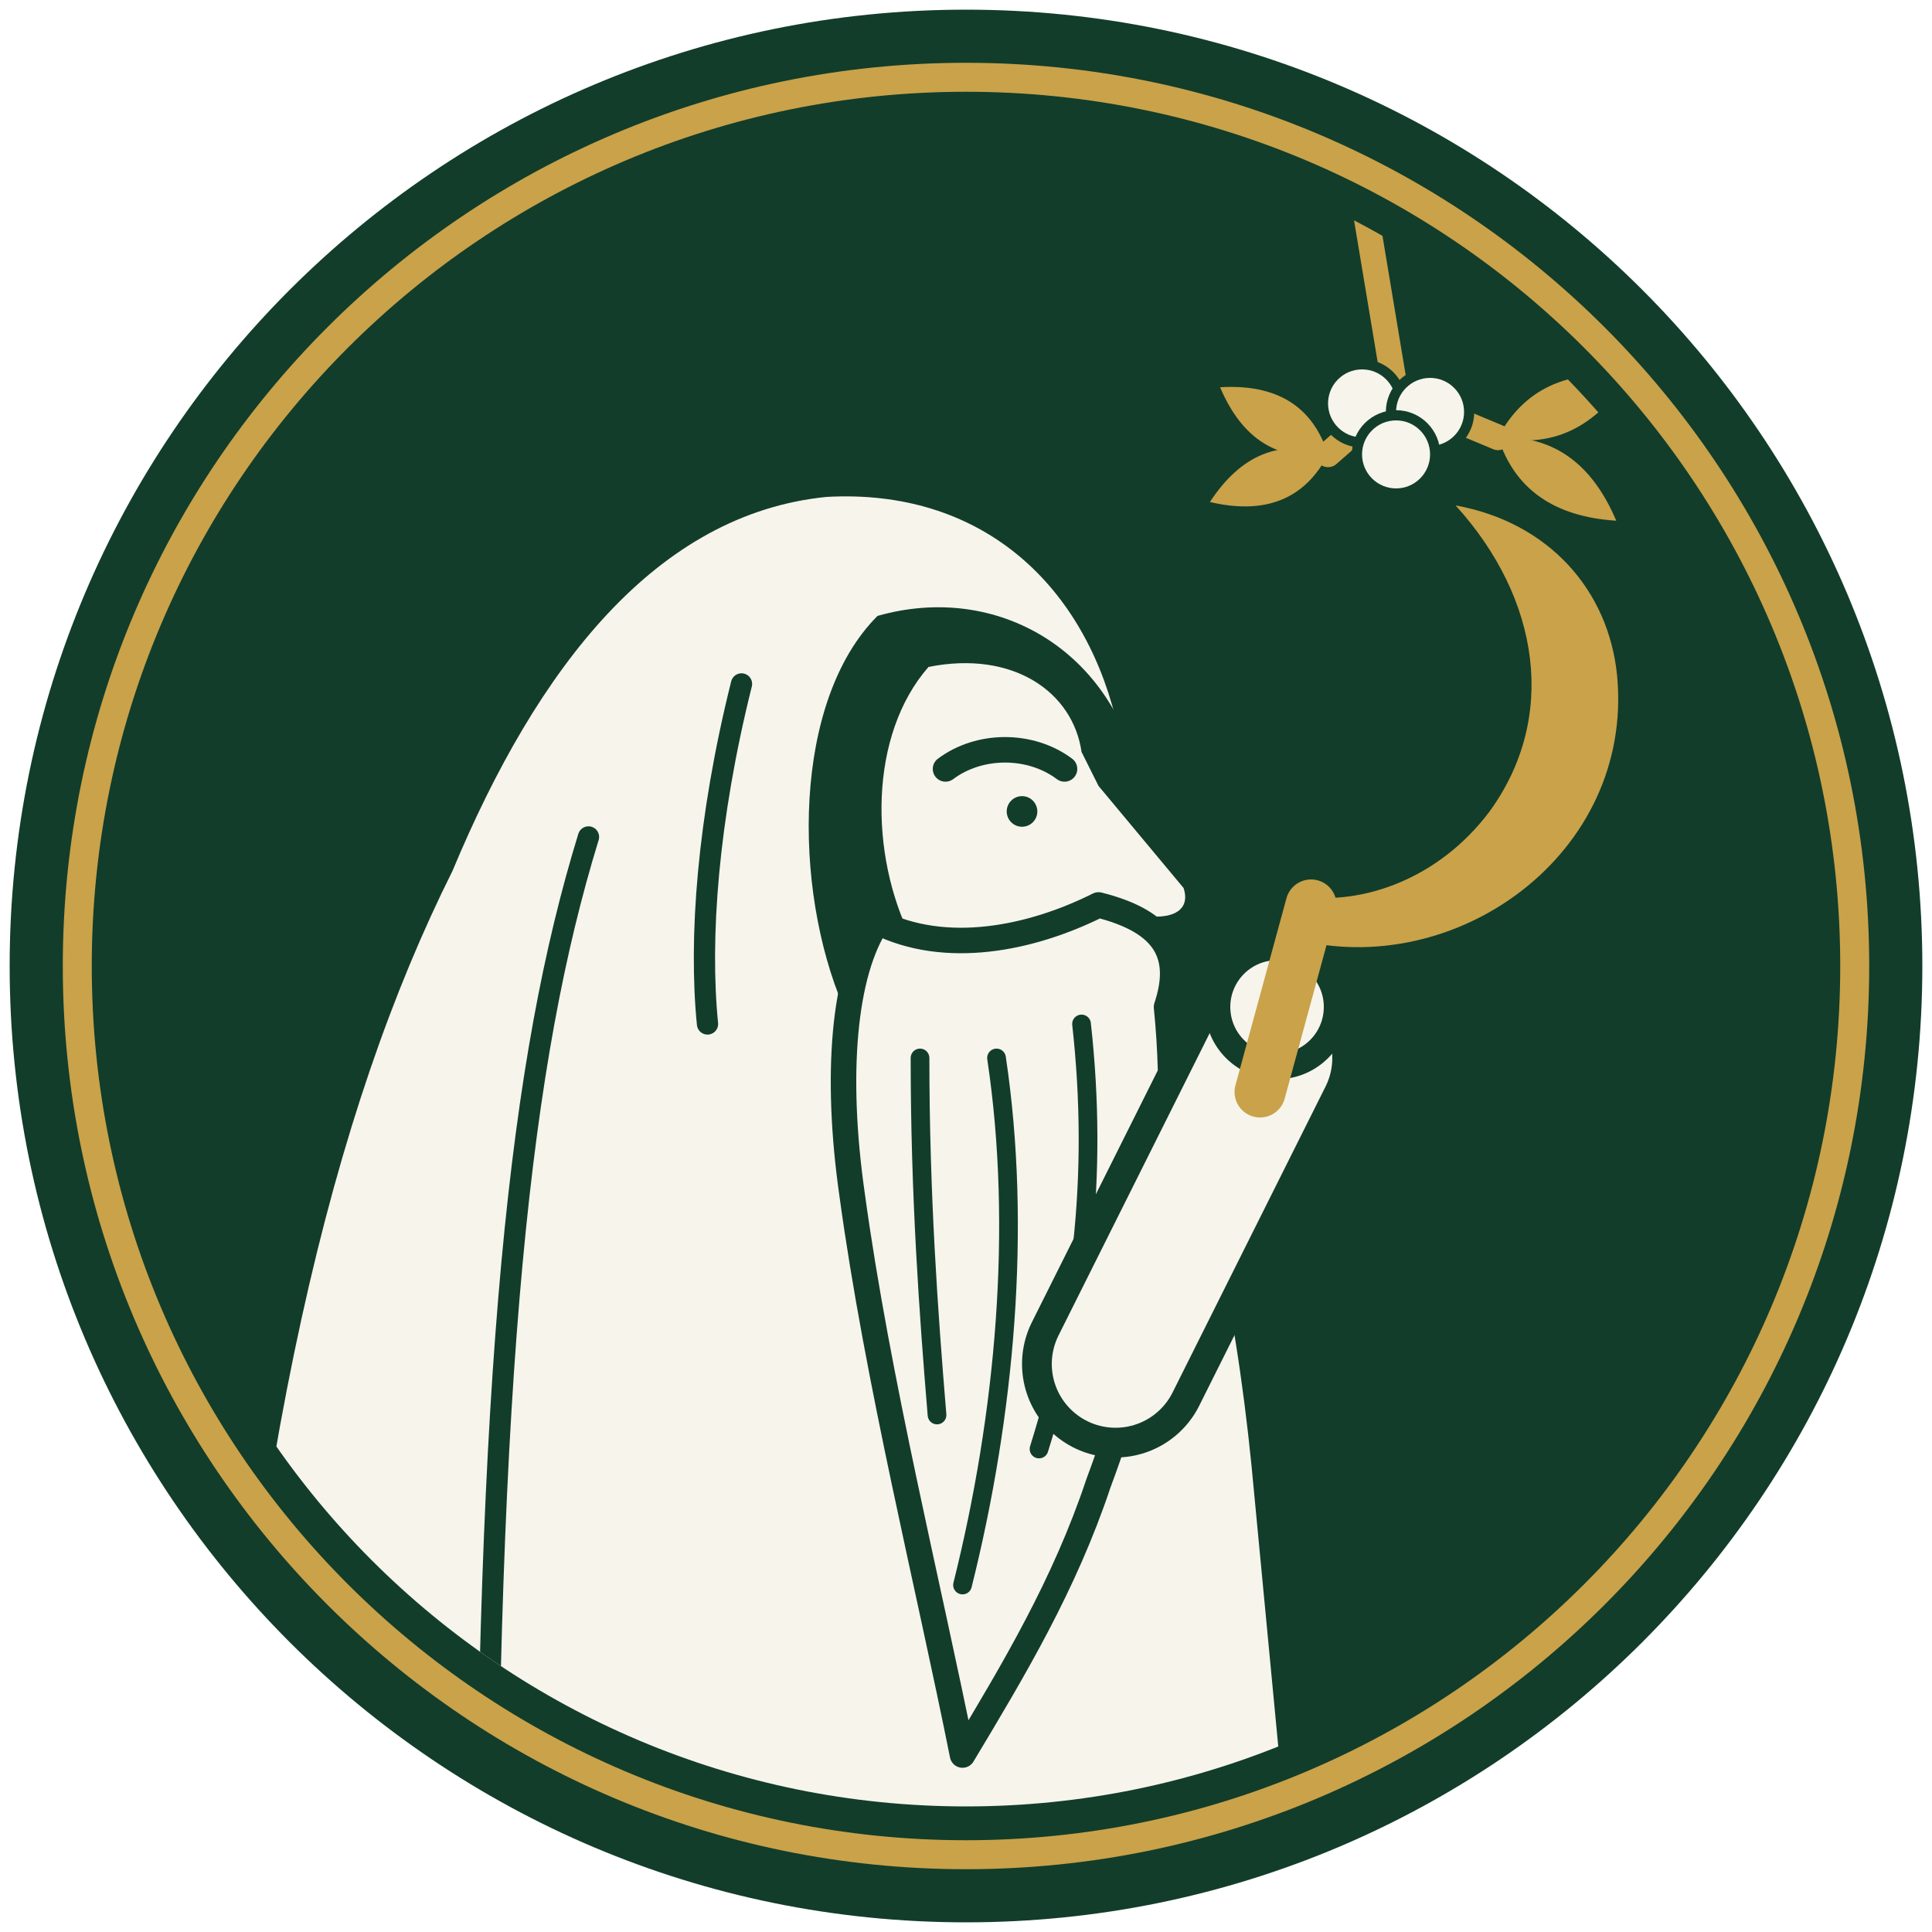
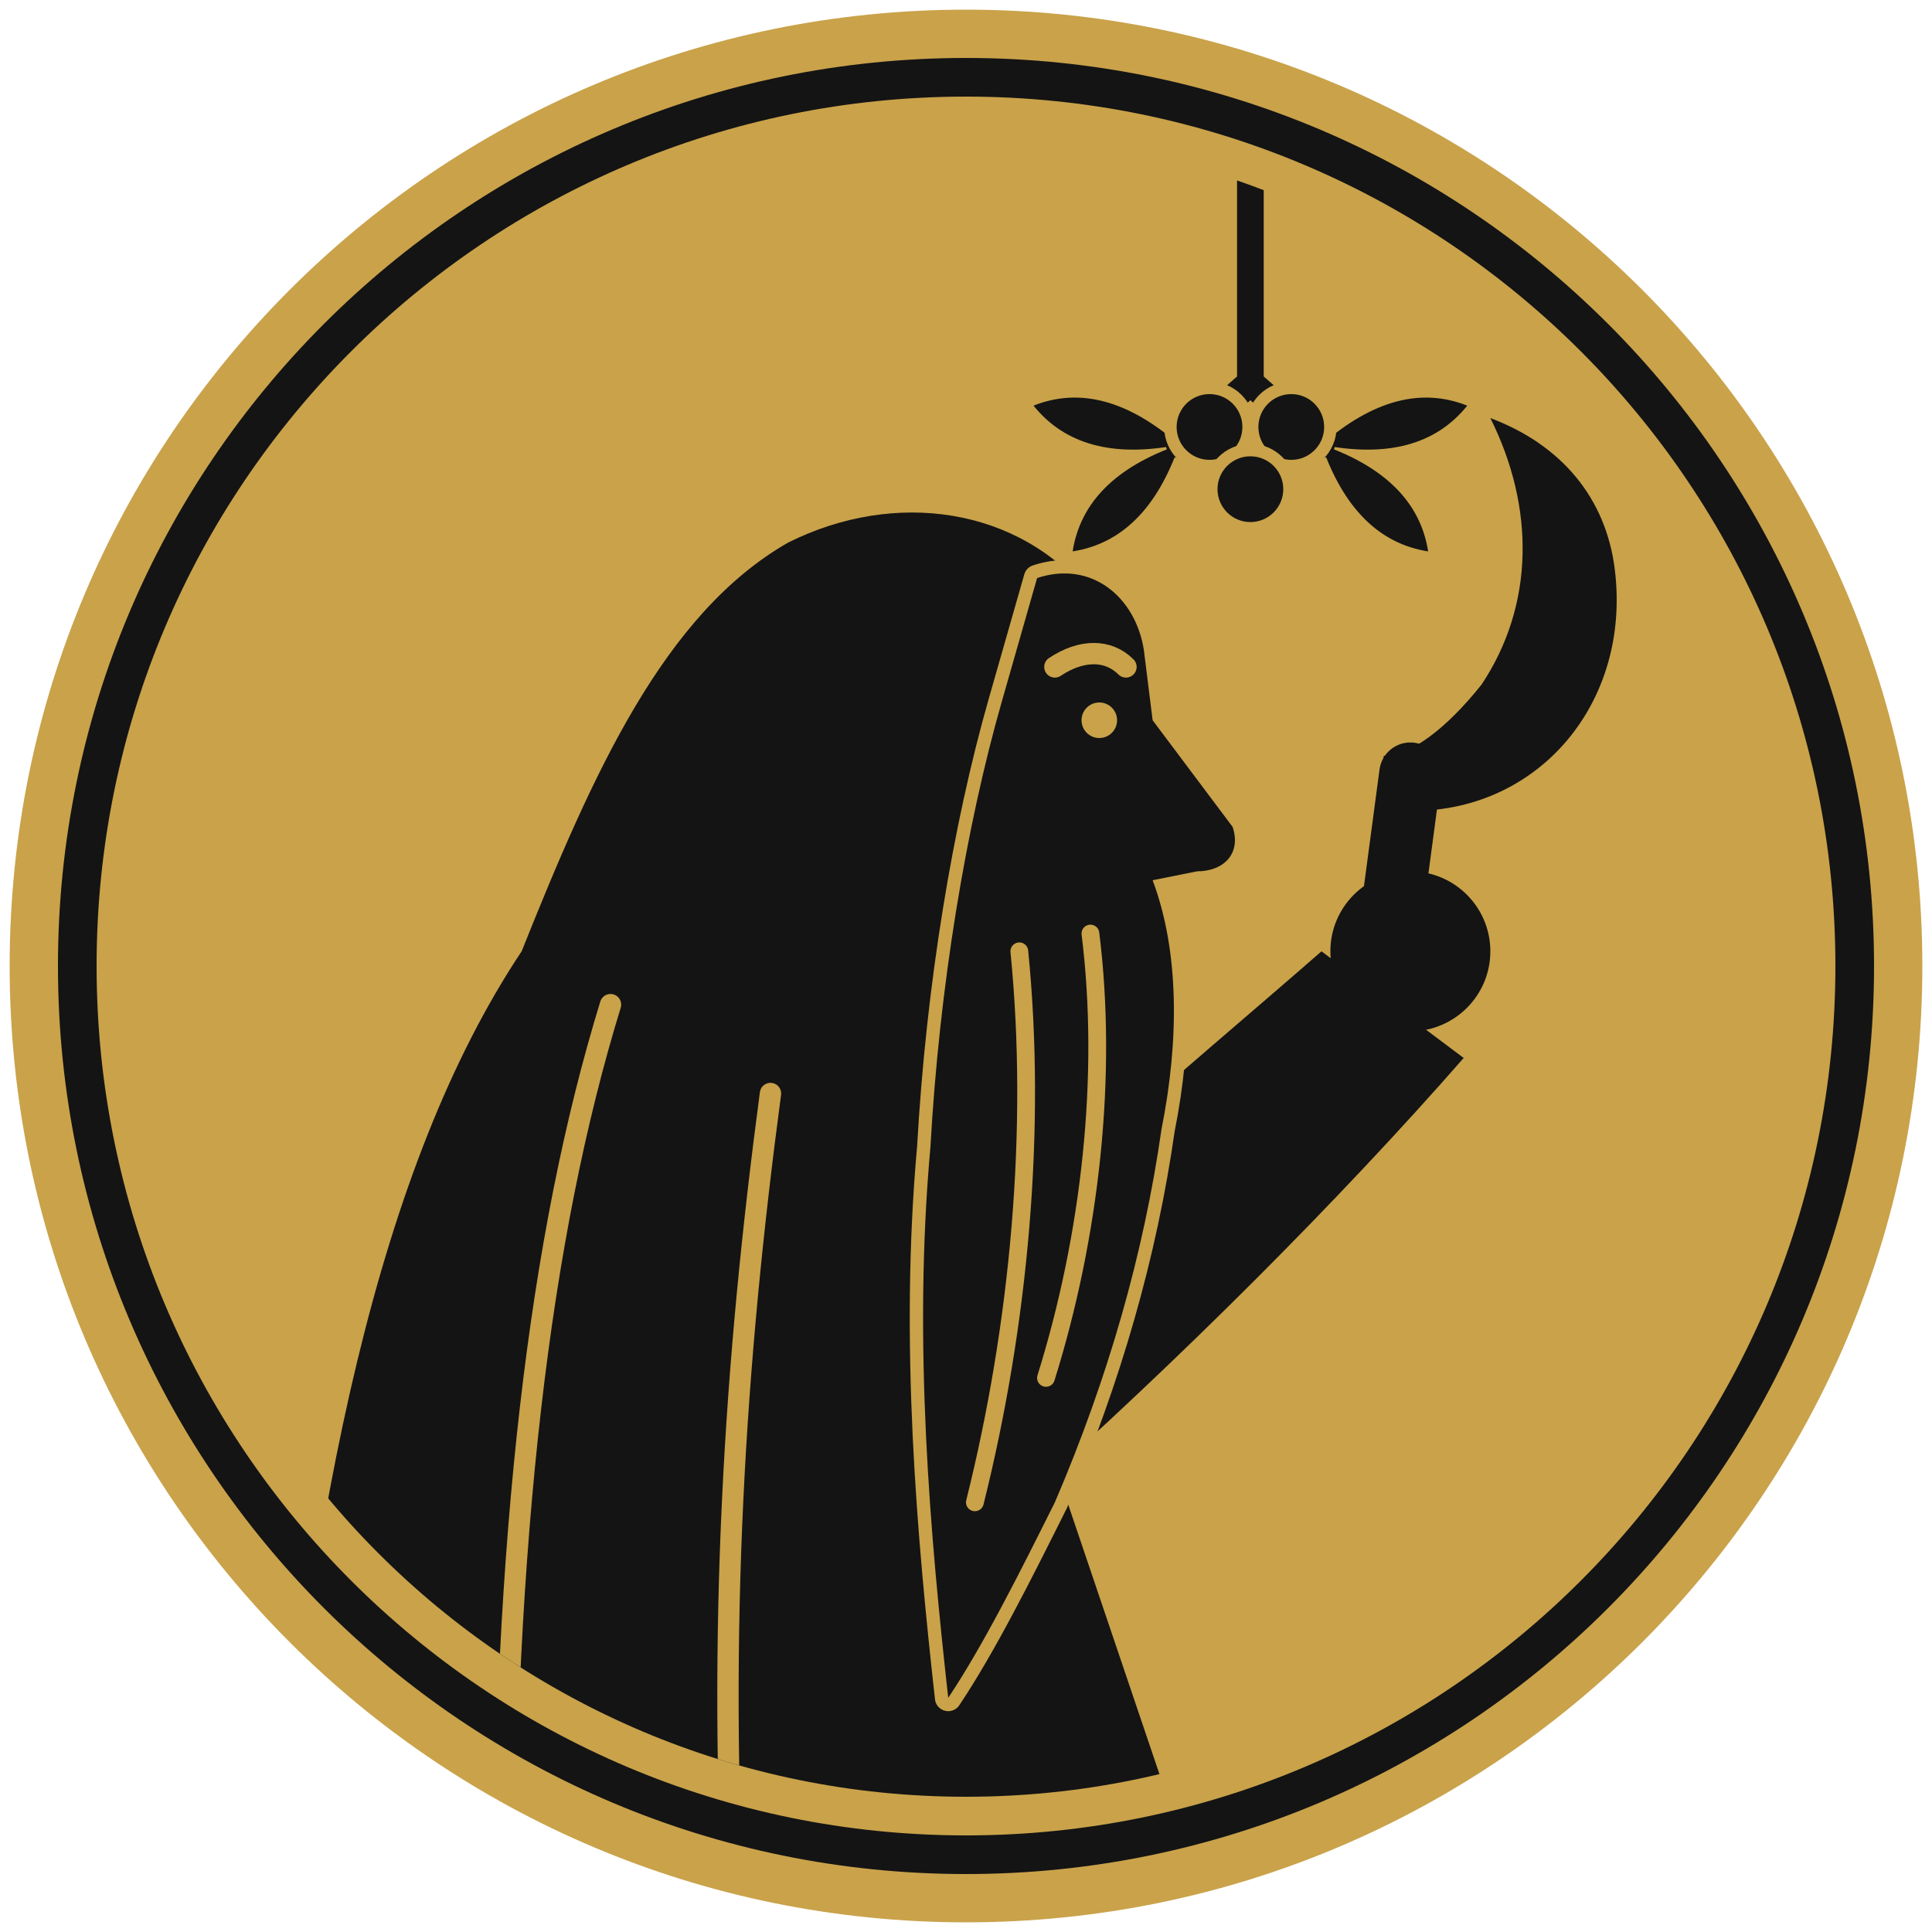
- <svg xmlns="http://www.w3.org/2000/svg" viewBox="0 0 200 200" role="img" aria-label="Decovan Maretak – druïde met gouden sikkel en maretak">
+ <svg xmlns="http://www.w3.org/2000/svg" viewBox="0 0 200 200" role="img" aria-label="Deco Van Maretak – druïde met sikkel en maretak">
  <defs>
-     <clipPath id="dgt-c">
-       <circle cx="100" cy="100" r="87" />
+     <clipPath id="dvm-c">
+       <circle cx="100" cy="100" r="86" />
    </clipPath>
  </defs>
-   <circle cx="100" cy="100" r="99" fill="#123d2a" />
-   <circle cx="100" cy="100" r="92" fill="none" stroke="#c9a24a" stroke-width="3" />
-   <g clip-path="url(#dgt-c)">
-     <g transform="translate(97 106) scale(.88) translate(-107 -100)" stroke-linejoin="round" stroke-linecap="round">
-       <path fill="#f7f4ec" d="M22,215 C26,150 36,110 50,82 C60,58 74,40 94,38 C112,37 124,48 128,64 L132,100 C138,114 142,132 144,152 L150,215 Z" />
-       <path fill="none" stroke="#123d2a" stroke-width="2.5" d="M66,78 C58,104 54,140 54,215 M84,60 C80,76 79,90 80,100" />
-       <path fill="#123d2a" d="M100,52 C114,48 128,56 131,72 L135,104 C124,110 106,108 96,98 C90,84 90,62 100,52 Z" />
-       <path fill="#f7f4ec" d="M106,58 C116,56 123,61 124,68 L126,72 L136,84 C137,87 134,88 130,87 L124,87 L104,90 C99,80 99,66 106,58 Z" />
-       <path fill="none" stroke="#123d2a" stroke-width="3" d="M108,70 C112,67 118,67 122,70" />
-       <circle cx="117" cy="75" r="1.8" fill="#123d2a" />
-       <path fill="#f7f4ec" stroke="#123d2a" stroke-width="3" d="M100,88 C108,92 118,90 126,86 C134,88 136,92 134,98 C136,118 132,138 126,154 C122,166 116,176 110,186 C106,166 100,142 97,120 C95,106 96,94 100,88 Z" />
-       <path fill="none" stroke="#123d2a" stroke-width="2.2" d="M114,104 C117,124 115,146 110,166 M124,100 C126,118 124,134 119,150 M105,104 C105,120 106,134 107,146" />
-       <path fill="none" stroke="#123d2a" stroke-width="22" d="M128,140 L146,104" />
-       <path fill="none" stroke="#f7f4ec" stroke-width="15" d="M128,140 L146,104" />
-       <circle cx="147" cy="98" r="7" fill="#f7f4ec" stroke="#123d2a" stroke-width="3" />
-       <path fill="none" stroke="#c9a24a" stroke-width="6" d="M145,108 L151,86" />
-       <path fill="#c9a24a" d="M149,90 C168,95 189,80 187,59 C186,49 179,41 168,39 C178,50 180,64 172,75 C166,83 157,86 150,85 Z" />
-       <g fill="none" stroke="#c9a24a" stroke-width="3">
-         <path d="M156,-4 L161,26 M161,26 L153,33 M161,26 L173,31" />
+   <circle cx="100" cy="100" r="99" fill="#c9a24a" />
+   <circle cx="100" cy="100" r="92" fill="none" stroke="#141414" stroke-width="4" />
+   <g clip-path="url(#dvm-c)">
+     <g transform="translate(100 104) scale(.92) translate(-100 -110)" stroke-linejoin="round">
+       <g fill="#141414">
+         <path d="M22,215 C26,166 34,128 50,104 C58,84 66,66 80,58 C92,52 106,54 114,64 L118,78 L106,150 L128,215 Z" />
+         <path d="M92,150 C104,134 124,118 140,104 L156,116 C142,132 124,150 106,166 Z" />
+         <circle cx="150" cy="104" r="9" />
+         <path fill="none" stroke="#141414" stroke-width="7" stroke-linecap="round" d="M146,114 L150,84" />
+         <path transform="translate(-8 4)" d="M155,84 C171,86 183,73 181,57 C180,49 175,43 167,40 C172,50 172,61 166,70 C162,75 158,78 155,78 Z" />
      </g>
-       <g fill="#c9a24a">
-         <path d="M153.0,33.0 Q150.3,24.5 140.3,25.1 Q144.2,34.3 153.0,33.0Z" />
-         <path d="M153.0,33.0 Q144.6,30.2 139.1,38.6 Q148.9,40.9 153.0,33.0Z" />
-         <path d="M173.0,31.0 Q182.4,33.0 188.4,23.8 Q177.5,22.5 173.0,31.0Z" />
-         <path d="M173.0,31.0 Q175.9,40.1 186.9,40.8 Q182.6,30.6 173.0,31.0Z" />
+       <path fill="#141414" stroke="#c9a24a" stroke-width="3" paint-order="stroke" d="M108,62 C114,60 119,64 120,70 L121,78 L130,90 C131,93 129,95 126,95 L121,96 C124,104 124,114 122,124 C120,138 116,152 110,166 C106,174 102,182 98,188 C96,170 94,148 96,126 C97,108 100,90 104,76 Z" />
+       <path fill="none" stroke="#141414" stroke-width="3" stroke-linecap="round" d="M132,-10 L132,40 M132,40 L124,47 M132,40 L140,47" />
+       <g fill="#141414">
+         <path d="M124.0,47.0 Q115.4,39.5 107.6,42.6 Q112.9,49.2 124.0,47.0Z" />
+         <path d="M124.0,47.0 Q113.3,50.7 112.0,59.0 Q120.3,57.7 124.0,47.0Z" />
+         <path d="M140.0,47.0 Q151.1,49.2 156.4,42.6 Q148.6,39.5 140.0,47.0Z" />
+         <path d="M140.0,47.0 Q143.7,57.7 152.0,59.0 Q150.7,50.7 140.0,47.0Z" />
      </g>
-       <g fill="#f7f4ec" stroke="#123d2a" stroke-width="1.2">
-         <circle cx="157" cy="27" r="4.6" />
-         <circle cx="165" cy="28" r="4.6" />
-         <circle cx="161" cy="33" r="4.6" />
+       <g fill="#141414" stroke="#c9a24a" stroke-width="1.4">
+         <circle cx="127.4" cy="45" r="4.4" />
+         <circle cx="136.6" cy="45" r="4.4" />
+         <circle cx="132" cy="52" r="4.4" />
      </g>
+       <g fill="none" stroke="#c9a24a" stroke-linecap="round" stroke-linejoin="round">
+         <path stroke-width="2.4" d="M110,72 C113,70 116,70 118,72" />
+         <path stroke-width="2" d="M106,104 C108,124 106,146 101,166 M114,102 C116,118 114,136 109,152" />
+         <path stroke-width="2.4" d="M60,110 C52,136 48,170 48,215 M78,120 C74,150 72,180 74,215" />
+       </g>
+       <circle cx="115" cy="78" r="2" fill="#c9a24a" />
    </g>
  </g>
</svg>
